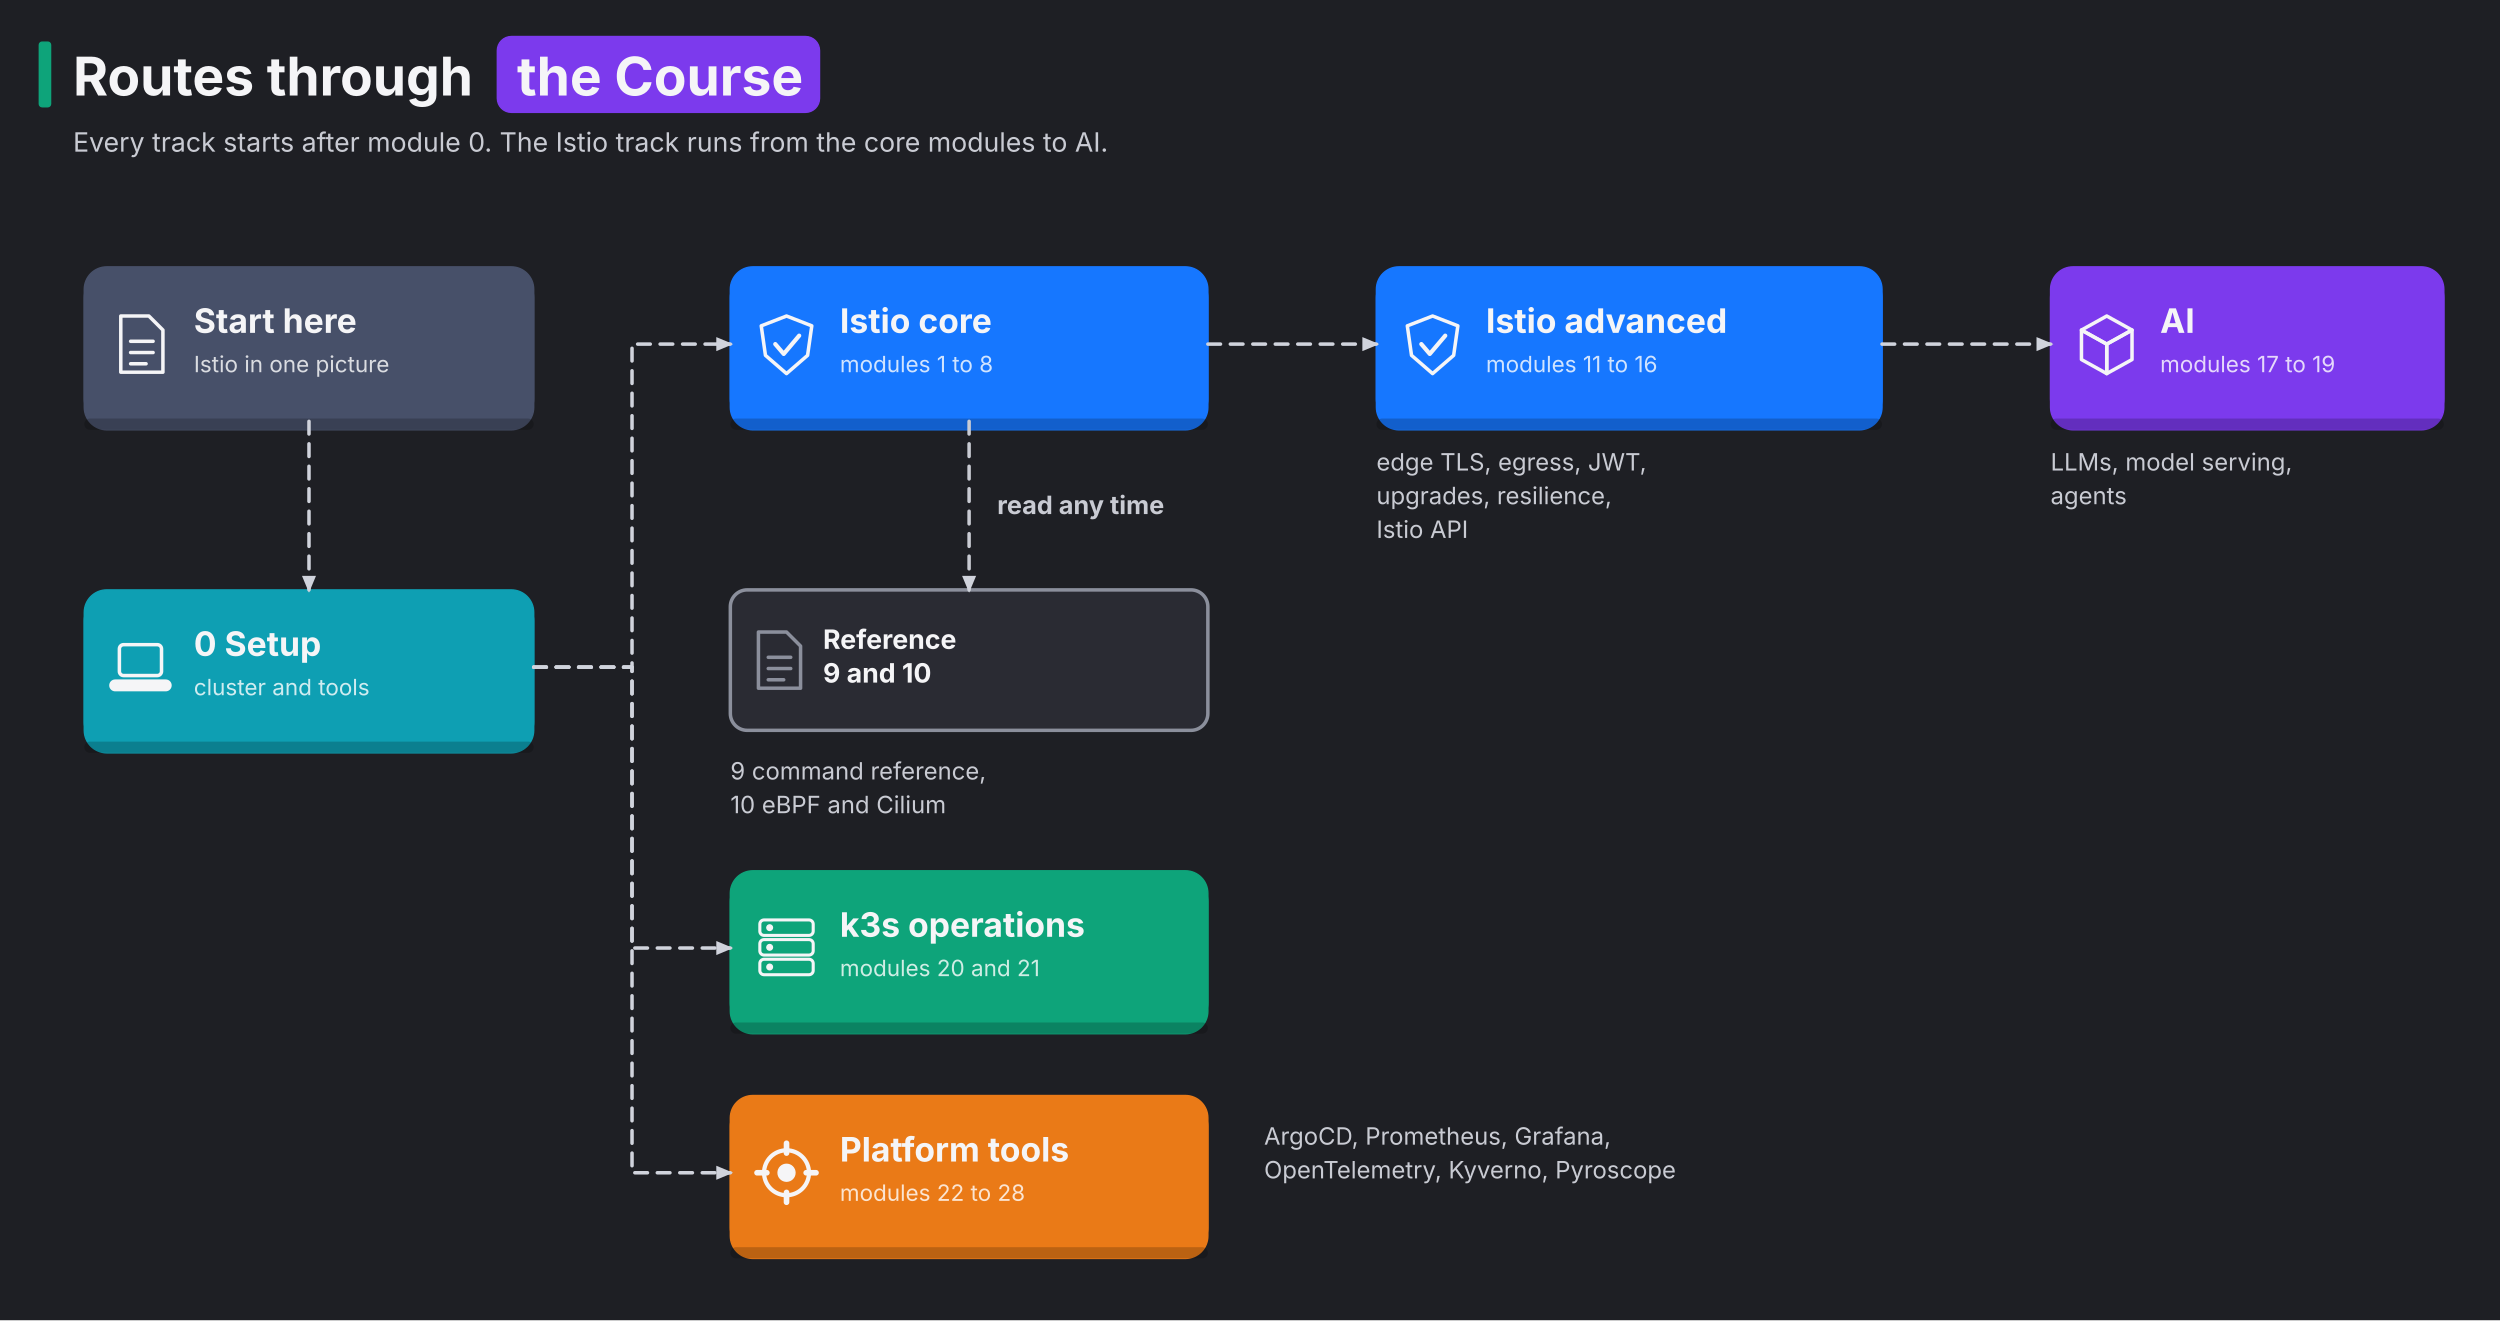
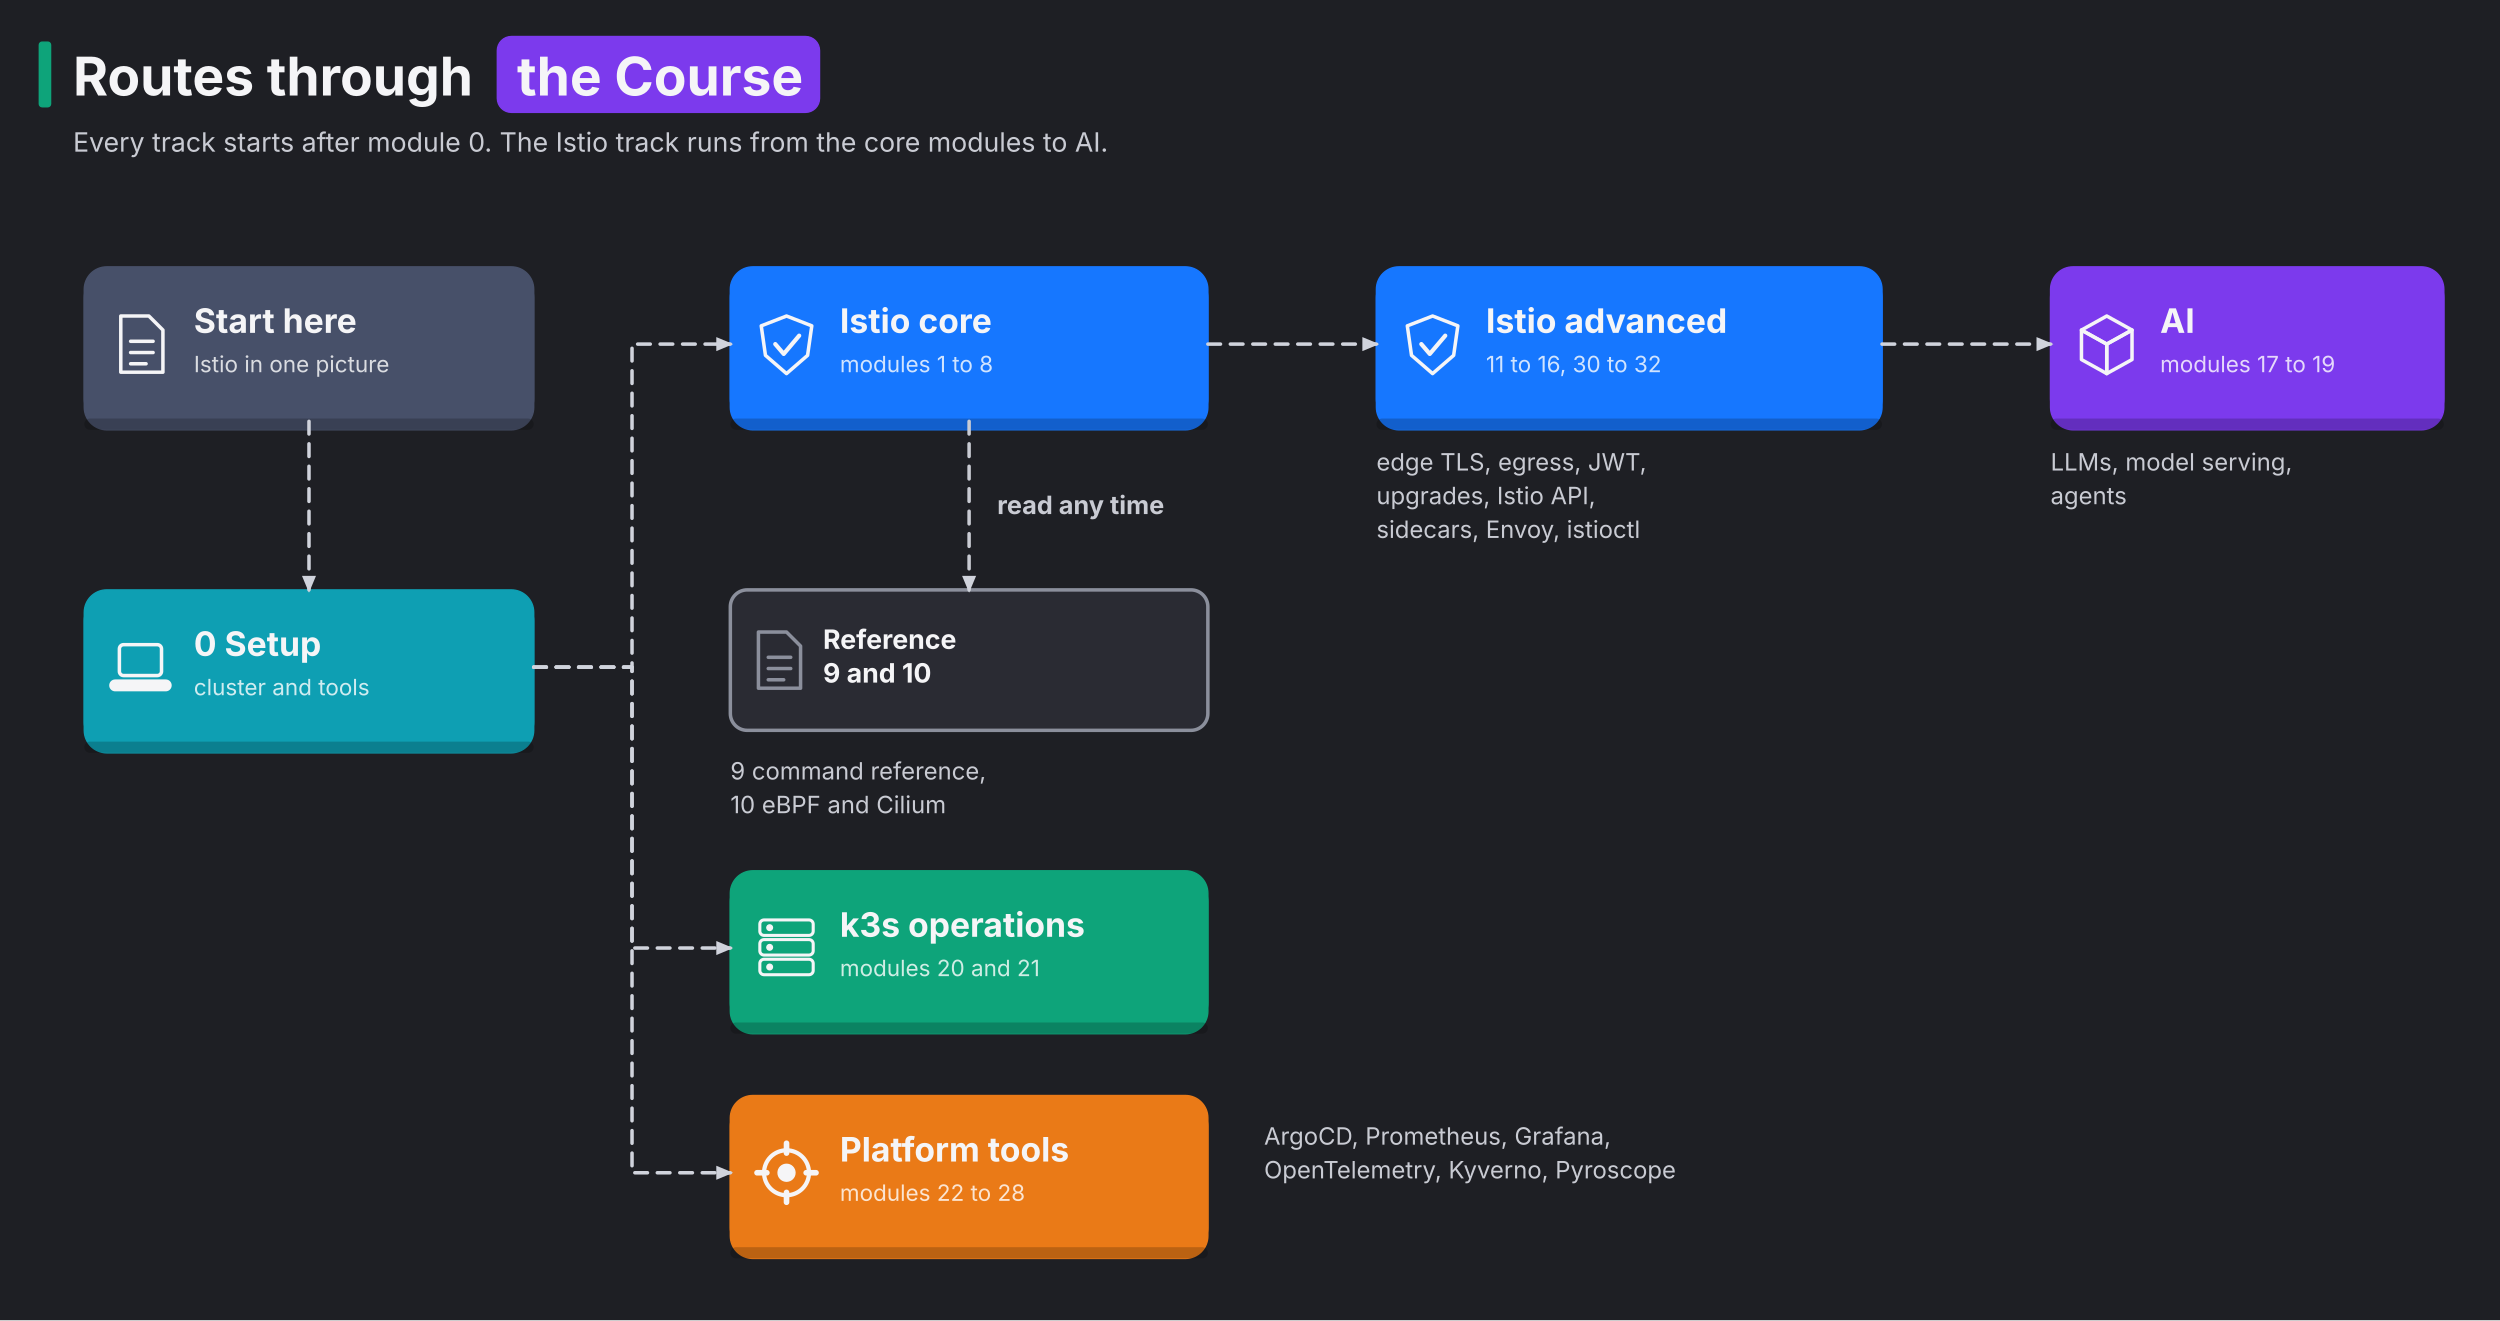
<svg xmlns="http://www.w3.org/2000/svg" width="1780" height="940" viewBox="0 0 1780 940" font-family="Inter, -apple-system, 'Segoe UI', Helvetica, Arial, sans-serif">
  <rect width="1780" height="940" fill="#1e1f24" />
  <defs>
    <marker id="h" markerWidth="12" markerHeight="10" refX="10" refY="5" orient="auto" markerUnits="userSpaceOnUse">
      <path d="M0,0 L12,5 L0,10 z" fill="#d0d3dc" />
    </marker>
  </defs>
  <rect x="28.0" y="30.0" width="8.0" height="46.0" rx="2" fill="#0ea47a" stroke="#0ea47a" stroke-width="1" />
  <text x="52.0" y="68.0" font-size="38" fill="#f5f5f7" font-weight="700" text-anchor="start">Routes through</text>
  <rect x="354.1" y="26.0" width="229.4" height="54.0" rx="10" fill="#7c3aed" stroke="#7c3aed" stroke-width="1" />
  <text x="368.1" y="68.0" font-size="38" fill="#f5f5f7" font-weight="700" text-anchor="start">the Course</text>
  <text x="52.0" y="108.0" font-size="19" fill="#c9cbd3" text-anchor="start">Every track starts after module 0. The Istio track runs from the core modules to AI.</text>
  <rect x="60.0" y="196.0" width="320.0" height="110.0" rx="16" fill="#475069" stroke="#475069" stroke-width="1" />
  <rect x="60.0" y="190.0" width="320.0" height="110.0" rx="16" fill="#475069" stroke="#475069" stroke-width="1" />
  <rect x="60.0" y="298.0" width="320.0" height="8.0" rx="4" fill="#00000033" stroke="#00000033" stroke-width="0" />
  <polygon points="86.0,225.0 106.0,225.0 116.0,235.0 116.0,265.0 86.0,265.0" fill="none" stroke="#f5f5f7" stroke-width="2.5" stroke-linejoin="round" />
  <polyline points="93.0,243.0 109.0,243.0" fill="none" stroke="#f5f5f7" stroke-width="2.5" stroke-linecap="round" stroke-linejoin="round" />
  <polyline points="93.0,251.0 109.0,251.0" fill="none" stroke="#f5f5f7" stroke-width="2.5" stroke-linecap="round" stroke-linejoin="round" />
  <polyline points="93.0,259.0 104.0,259.0" fill="none" stroke="#f5f5f7" stroke-width="2.5" stroke-linecap="round" stroke-linejoin="round" />
  <text x="138.0" y="237.0" font-size="24" fill="#f5f5f7" font-weight="700" text-anchor="start">Start here</text>
  <text x="138.0" y="265.0" font-size="16" fill="#ffffffcc" text-anchor="start">Istio in one picture</text>
  <rect x="60.0" y="426.0" width="320.0" height="110.0" rx="16" fill="#0e9fb3" stroke="#0e9fb3" stroke-width="1" />
  <rect x="60.0" y="420.0" width="320.0" height="110.0" rx="16" fill="#0e9fb3" stroke="#0e9fb3" stroke-width="1" />
  <rect x="60.0" y="528.0" width="320.0" height="8.0" rx="4" fill="#00000033" stroke="#00000033" stroke-width="0" />
  <rect x="85.0" y="459.0" width="30.0" height="22.0" rx="3" fill="none" stroke="#f5f5f7" stroke-width="2.5" />
  <rect x="79.0" y="485.0" width="42.0" height="6.0" rx="3" fill="#f5f5f7" stroke="#f5f5f7" stroke-width="2.5" />
  <text x="138.0" y="467.0" font-size="24" fill="#f5f5f7" font-weight="700" text-anchor="start">0 Setup</text>
  <text x="138.0" y="495.0" font-size="16" fill="#ffffffcc" text-anchor="start">cluster and tools</text>
  <polyline points="220.0,300.0 220.0,420.0" fill="none" stroke="#d0d3dc" stroke-width="2.5" stroke-linecap="round" stroke-linejoin="round" stroke-dasharray="9 7" marker-end="url(#h)" />
  <rect x="520.0" y="196.0" width="340.0" height="110.0" rx="16" fill="#1677ff" stroke="#1677ff" stroke-width="1" />
  <rect x="520.0" y="190.0" width="340.0" height="110.0" rx="16" fill="#1677ff" stroke="#1677ff" stroke-width="1" />
  <rect x="520.0" y="298.0" width="340.0" height="8.0" rx="4" fill="#00000033" stroke="#00000033" stroke-width="0" />
  <polygon points="560.0,225.0 578.0,232.0 575.0,253.0 560.0,266.0 545.0,253.0 542.0,232.0" fill="none" stroke="#f5f5f7" stroke-width="2.5" stroke-linejoin="round" />
  <polyline points="552.0,245.0 558.0,252.0 569.0,239.0" fill="none" stroke="#f5f5f7" stroke-width="3" stroke-linecap="round" stroke-linejoin="round" />
  <text x="598.0" y="237.0" font-size="24" fill="#f5f5f7" font-weight="700" text-anchor="start">Istio core</text>
  <text x="598.0" y="265.0" font-size="16" fill="#ffffffcc" text-anchor="start">modules 1 to 8</text>
  <rect x="980.0" y="196.0" width="360.0" height="110.0" rx="16" fill="#1677ff" stroke="#1677ff" stroke-width="1" />
  <rect x="980.0" y="190.0" width="360.0" height="110.0" rx="16" fill="#1677ff" stroke="#1677ff" stroke-width="1" />
  <rect x="980.0" y="298.0" width="360.0" height="8.0" rx="4" fill="#00000033" stroke="#00000033" stroke-width="0" />
  <polygon points="1020.0,225.0 1038.0,232.0 1035.0,253.0 1020.0,266.0 1005.0,253.0 1002.0,232.0" fill="none" stroke="#f5f5f7" stroke-width="2.5" stroke-linejoin="round" />
  <polyline points="1012.0,245.0 1018.0,252.0 1029.0,239.0" fill="none" stroke="#f5f5f7" stroke-width="3" stroke-linecap="round" stroke-linejoin="round" />
  <text x="1058.0" y="237.0" font-size="24" fill="#f5f5f7" font-weight="700" text-anchor="start">Istio advanced</text>
-   <text x="1058.0" y="265.0" font-size="16" fill="#ffffffcc" text-anchor="start">modules 11 to 16</text>
+   <text x="1058.0" y="265.0" font-size="16" fill="#ffffffcc" text-anchor="start">11 to 16, 30 to 32</text>
  <rect x="1460.0" y="196.0" width="280.0" height="110.0" rx="16" fill="#7c3aed" stroke="#7c3aed" stroke-width="1" />
  <rect x="1460.0" y="190.0" width="280.0" height="110.0" rx="16" fill="#7c3aed" stroke="#7c3aed" stroke-width="1" />
  <rect x="1460.0" y="298.0" width="280.0" height="8.0" rx="4" fill="#00000033" stroke="#00000033" stroke-width="0" />
  <polygon points="1500.0,225.0 1518.0,235.0 1500.0,245.0 1482.0,235.0" fill="none" stroke="#f5f5f7" stroke-width="2.5" stroke-linejoin="round" />
  <polygon points="1482.0,235.0 1500.0,245.0 1500.0,266.0 1482.0,256.0" fill="none" stroke="#f5f5f7" stroke-width="2.5" stroke-linejoin="round" />
  <polygon points="1518.0,235.0 1500.0,245.0 1500.0,266.0 1518.0,256.0" fill="none" stroke="#f5f5f7" stroke-width="2.5" stroke-linejoin="round" />
  <text x="1538.0" y="237.0" font-size="24" fill="#f5f5f7" font-weight="700" text-anchor="start">AI</text>
  <text x="1538.0" y="265.0" font-size="16" fill="#ffffffcc" text-anchor="start">modules 17 to 19</text>
  <polyline points="860.0,245.0 980.0,245.0" fill="none" stroke="#d0d3dc" stroke-width="2.5" stroke-linecap="round" stroke-linejoin="round" stroke-dasharray="9 7" marker-end="url(#h)" />
  <polyline points="1340.0,245.0 1460.0,245.0" fill="none" stroke="#d0d3dc" stroke-width="2.5" stroke-linecap="round" stroke-linejoin="round" stroke-dasharray="9 7" marker-end="url(#h)" />
  <text x="980.0" y="335.0" font-size="17" fill="#c9cbd3" text-anchor="start">edge TLS, egress, JWT,</text>
-   <text x="980.0" y="359.0" font-size="17" fill="#c9cbd3" text-anchor="start">upgrades, resilience,</text>
-   <text x="980.0" y="383.0" font-size="17" fill="#c9cbd3" text-anchor="start">Istio API</text>
+   <text x="980.0" y="359.0" font-size="17" fill="#c9cbd3" text-anchor="start">upgrades, Istio API,</text>
+   <text x="980.0" y="383.0" font-size="17" fill="#c9cbd3" text-anchor="start">sidecars, Envoy, istioctl</text>
  <text x="1460.0" y="335.0" font-size="17" fill="#c9cbd3" text-anchor="start">LLMs, model serving,</text>
  <text x="1460.0" y="359.0" font-size="17" fill="#c9cbd3" text-anchor="start">agents</text>
  <rect x="520.0" y="420.0" width="340.0" height="100.0" rx="12" fill="#2a2b33" stroke="#8b8f9c" stroke-width="2.5" />
  <polygon points="540.0,450.0 560.0,450.0 570.0,460.0 570.0,490.0 540.0,490.0" fill="none" stroke="#8b8f9c" stroke-width="2.5" stroke-linejoin="round" />
  <polyline points="547.0,468.0 563.0,468.0" fill="none" stroke="#8b8f9c" stroke-width="2.5" stroke-linecap="round" stroke-linejoin="round" />
  <polyline points="547.0,476.0 563.0,476.0" fill="none" stroke="#8b8f9c" stroke-width="2.5" stroke-linecap="round" stroke-linejoin="round" />
  <polyline points="547.0,484.0 558.0,484.0" fill="none" stroke="#8b8f9c" stroke-width="2.5" stroke-linecap="round" stroke-linejoin="round" />
  <text x="586.0" y="462.0" font-size="19" fill="#f5f5f7" font-weight="700" text-anchor="start">Reference</text>
  <text x="586.0" y="486.0" font-size="19" fill="#f5f5f7" font-weight="700" text-anchor="start">9 and 10</text>
  <polyline points="690.0,300.0 690.0,420.0" fill="none" stroke="#c9cbd3" stroke-width="2.5" stroke-linecap="round" stroke-linejoin="round" stroke-dasharray="9 7" marker-end="url(#h)" />
  <text x="710.0" y="366.0" font-size="18" fill="#c9cbd3" font-weight="700" text-anchor="start">read any time</text>
  <text x="520.0" y="555.0" font-size="17" fill="#c9cbd3" text-anchor="start">9 command reference,</text>
  <text x="520.0" y="579.0" font-size="17" fill="#c9cbd3" text-anchor="start">10 eBPF and Cilium</text>
  <rect x="520.0" y="626.0" width="340.0" height="110.0" rx="16" fill="#0ea47a" stroke="#0ea47a" stroke-width="1" />
  <rect x="520.0" y="620.0" width="340.0" height="110.0" rx="16" fill="#0ea47a" stroke="#0ea47a" stroke-width="1" />
  <rect x="520.0" y="728.0" width="340.0" height="8.0" rx="4" fill="#00000033" stroke="#00000033" stroke-width="0" />
  <rect x="541.0" y="655.0" width="38.0" height="11.0" rx="3" fill="none" stroke="#f5f5f7" stroke-width="2.2" />
  <ellipse cx="548.0" cy="660.5" rx="2" ry="2" fill="#f5f5f7" stroke="#f5f5f7" stroke-width="1" />
  <rect x="541.0" y="669.0" width="38.0" height="11.0" rx="3" fill="none" stroke="#f5f5f7" stroke-width="2.2" />
  <ellipse cx="548.0" cy="674.5" rx="2" ry="2" fill="#f5f5f7" stroke="#f5f5f7" stroke-width="1" />
  <rect x="541.0" y="683.0" width="38.0" height="11.0" rx="3" fill="none" stroke="#f5f5f7" stroke-width="2.2" />
  <ellipse cx="548.0" cy="688.5" rx="2" ry="2" fill="#f5f5f7" stroke="#f5f5f7" stroke-width="1" />
  <text x="598.0" y="667.0" font-size="24" fill="#f5f5f7" font-weight="700" text-anchor="start">k3s operations</text>
  <text x="598.0" y="695.0" font-size="16" fill="#ffffffcc" text-anchor="start">modules 20 and 21</text>
  <rect x="520.0" y="786.0" width="340.0" height="110.0" rx="16" fill="#ea7a17" stroke="#ea7a17" stroke-width="1" />
  <rect x="520.0" y="780.0" width="340.0" height="110.0" rx="16" fill="#ea7a17" stroke="#ea7a17" stroke-width="1" />
  <rect x="520.0" y="888.0" width="340.0" height="8.0" rx="4" fill="#00000033" stroke="#00000033" stroke-width="0" />
  <ellipse cx="560.0" cy="835.0" rx="16" ry="16" fill="none" stroke="#f5f5f7" stroke-width="3" />
  <ellipse cx="560.0" cy="835.0" rx="6" ry="6" fill="#f5f5f7" stroke="#f5f5f7" stroke-width="1" />
  <polyline points="560.0,814.0 560.0,821.0" fill="none" stroke="#f5f5f7" stroke-width="4" stroke-linecap="round" stroke-linejoin="round" />
  <polyline points="560.0,849.0 560.0,856.0" fill="none" stroke="#f5f5f7" stroke-width="4" stroke-linecap="round" stroke-linejoin="round" />
  <polyline points="539.0,835.0 546.0,835.0" fill="none" stroke="#f5f5f7" stroke-width="4" stroke-linecap="round" stroke-linejoin="round" />
  <polyline points="574.0,835.0 581.0,835.0" fill="none" stroke="#f5f5f7" stroke-width="4" stroke-linecap="round" stroke-linejoin="round" />
  <text x="598.0" y="827.0" font-size="24" fill="#f5f5f7" font-weight="700" text-anchor="start">Platform tools</text>
  <text x="598.0" y="855.0" font-size="16" fill="#ffffffcc" text-anchor="start">modules 22 to 28</text>
  <text x="900.0" y="815.0" font-size="17" fill="#c9cbd3" text-anchor="start">ArgoCD, Prometheus, Grafana,</text>
  <text x="900.0" y="839.0" font-size="17" fill="#c9cbd3" text-anchor="start">OpenTelemetry, Kyverno, Pyroscope</text>
  <polyline points="380.0,475.0 450.0,475.0 450.0,245.0 520.0,245.0" fill="none" stroke="#d0d3dc" stroke-width="2.5" stroke-linecap="round" stroke-linejoin="round" stroke-dasharray="9 7" marker-end="url(#h)" />
  <polyline points="380.0,475.0 450.0,475.0 450.0,675.0 520.0,675.0" fill="none" stroke="#d0d3dc" stroke-width="2.5" stroke-linecap="round" stroke-linejoin="round" stroke-dasharray="9 7" marker-end="url(#h)" />
  <polyline points="380.0,475.0 450.0,475.0 450.0,835.0 520.0,835.0" fill="none" stroke="#d0d3dc" stroke-width="2.5" stroke-linecap="round" stroke-linejoin="round" stroke-dasharray="9 7" marker-end="url(#h)" />
</svg>
